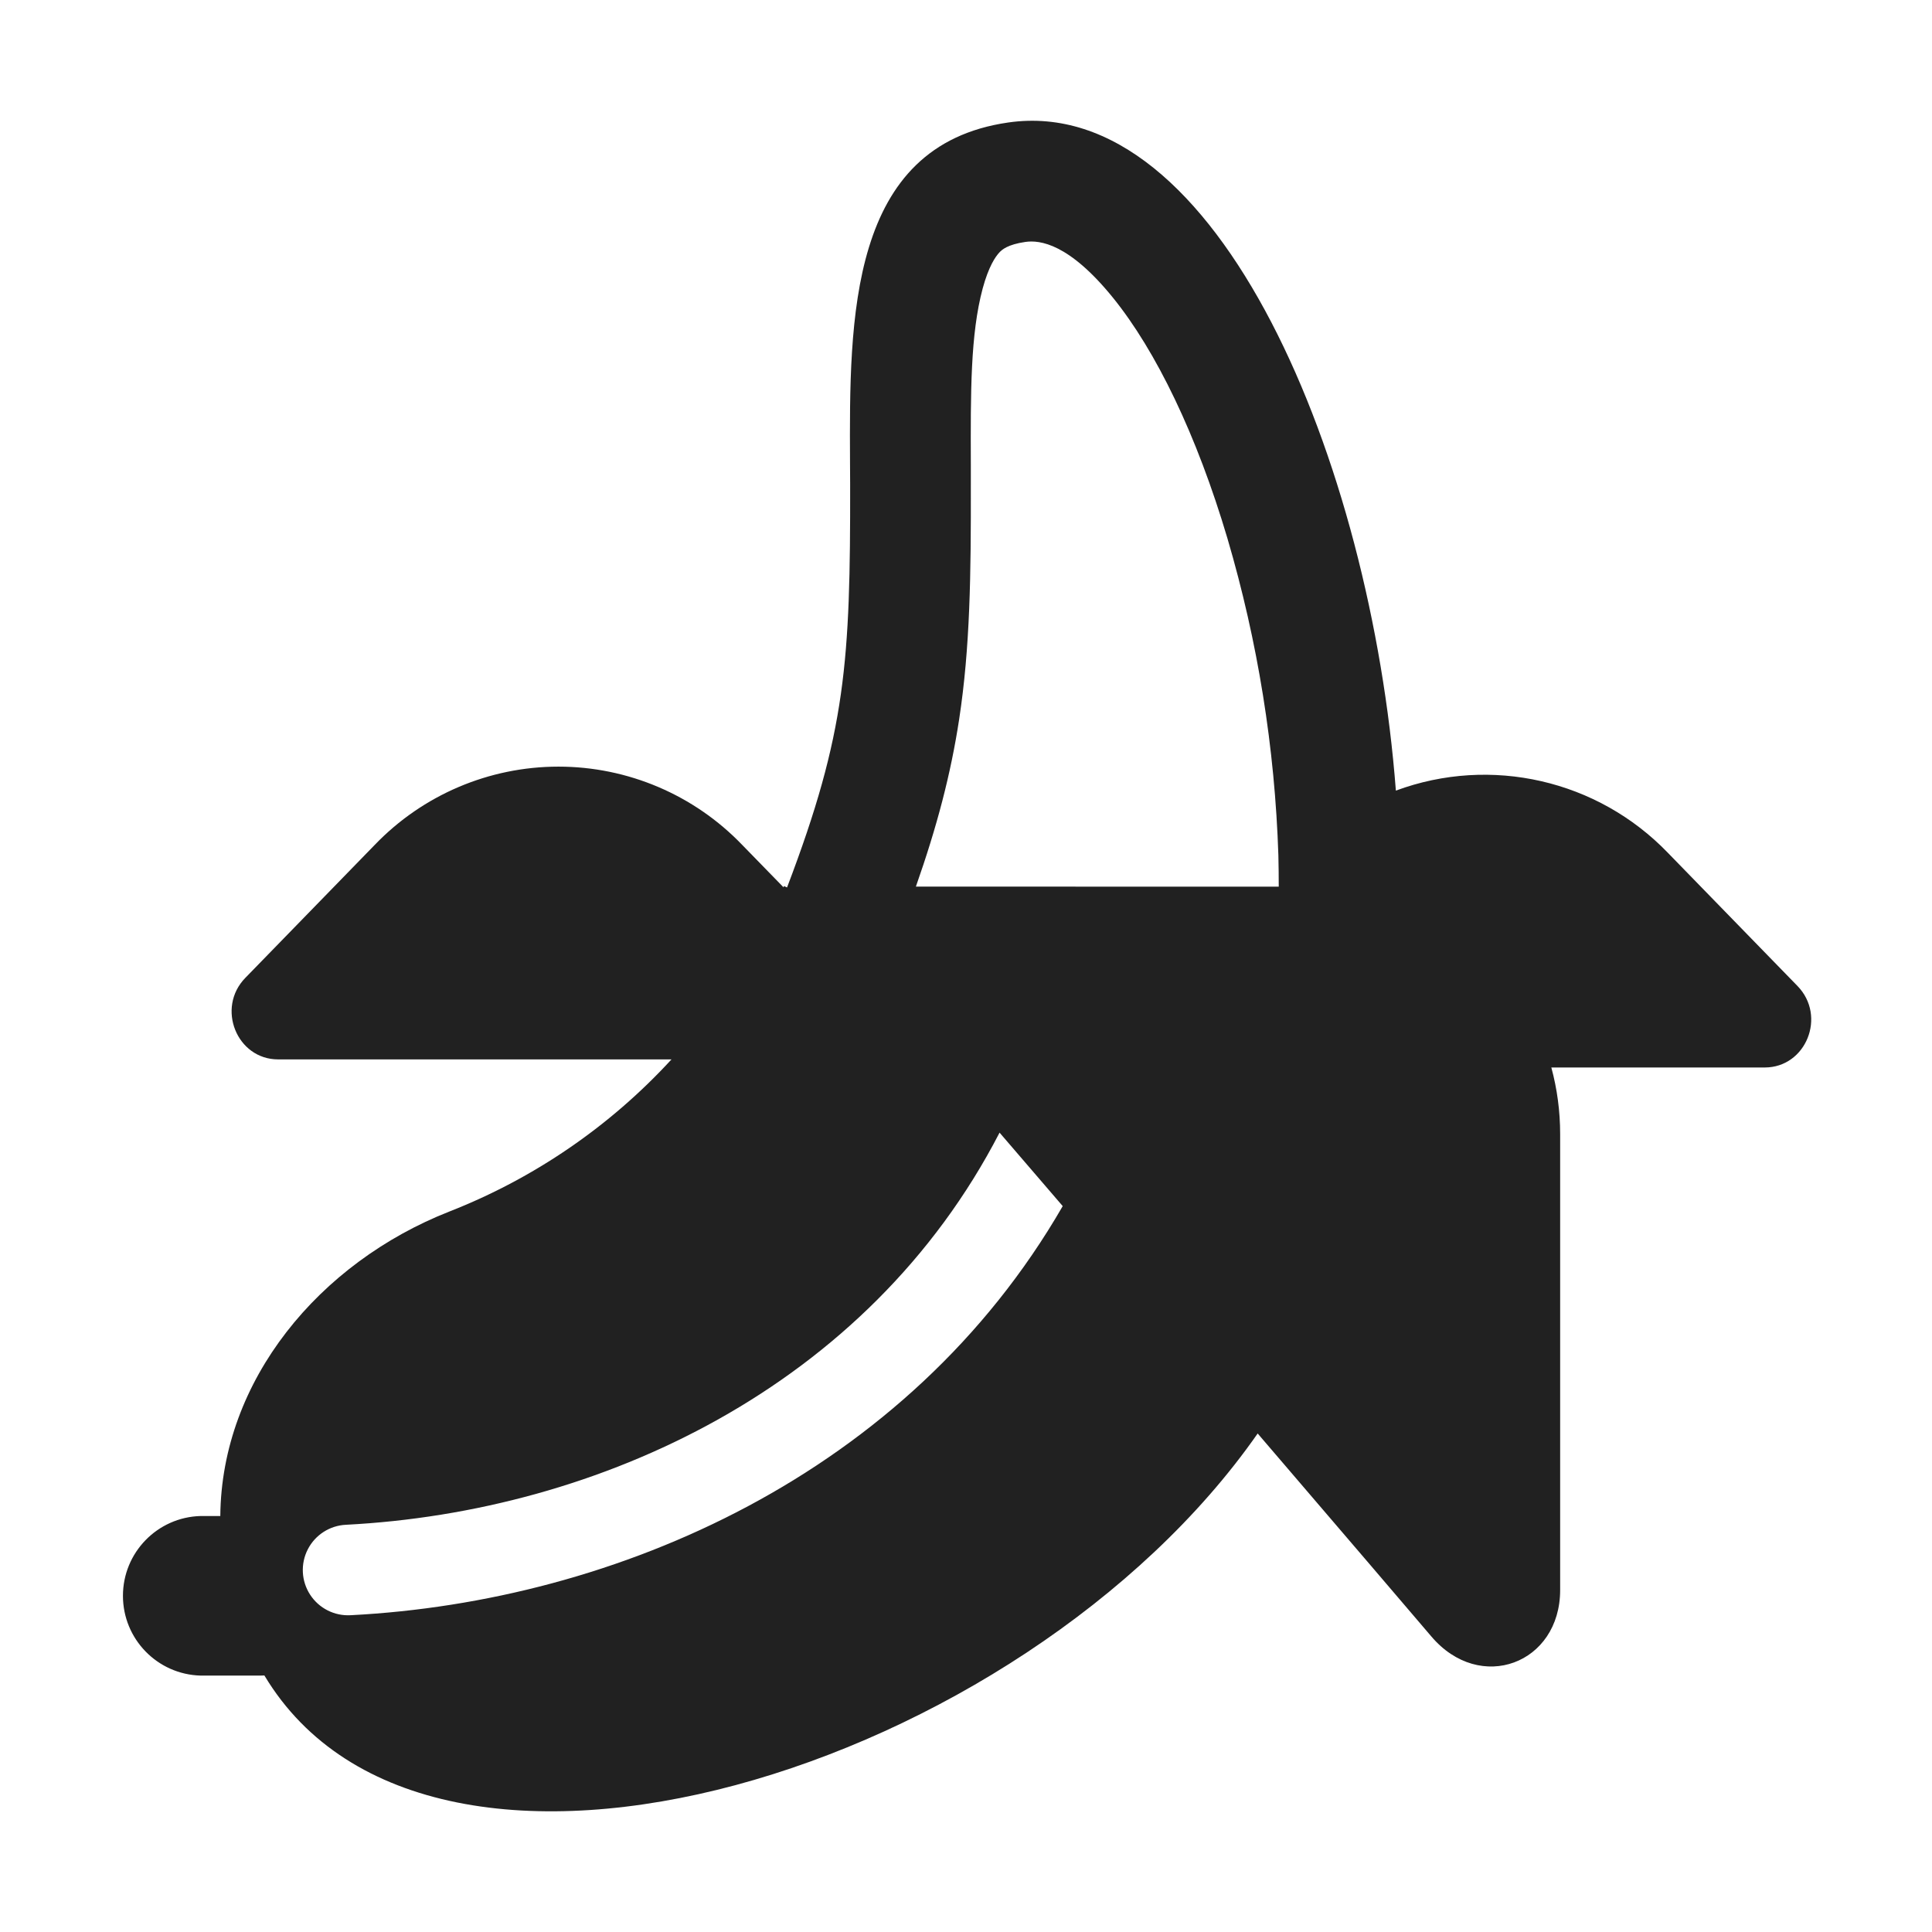
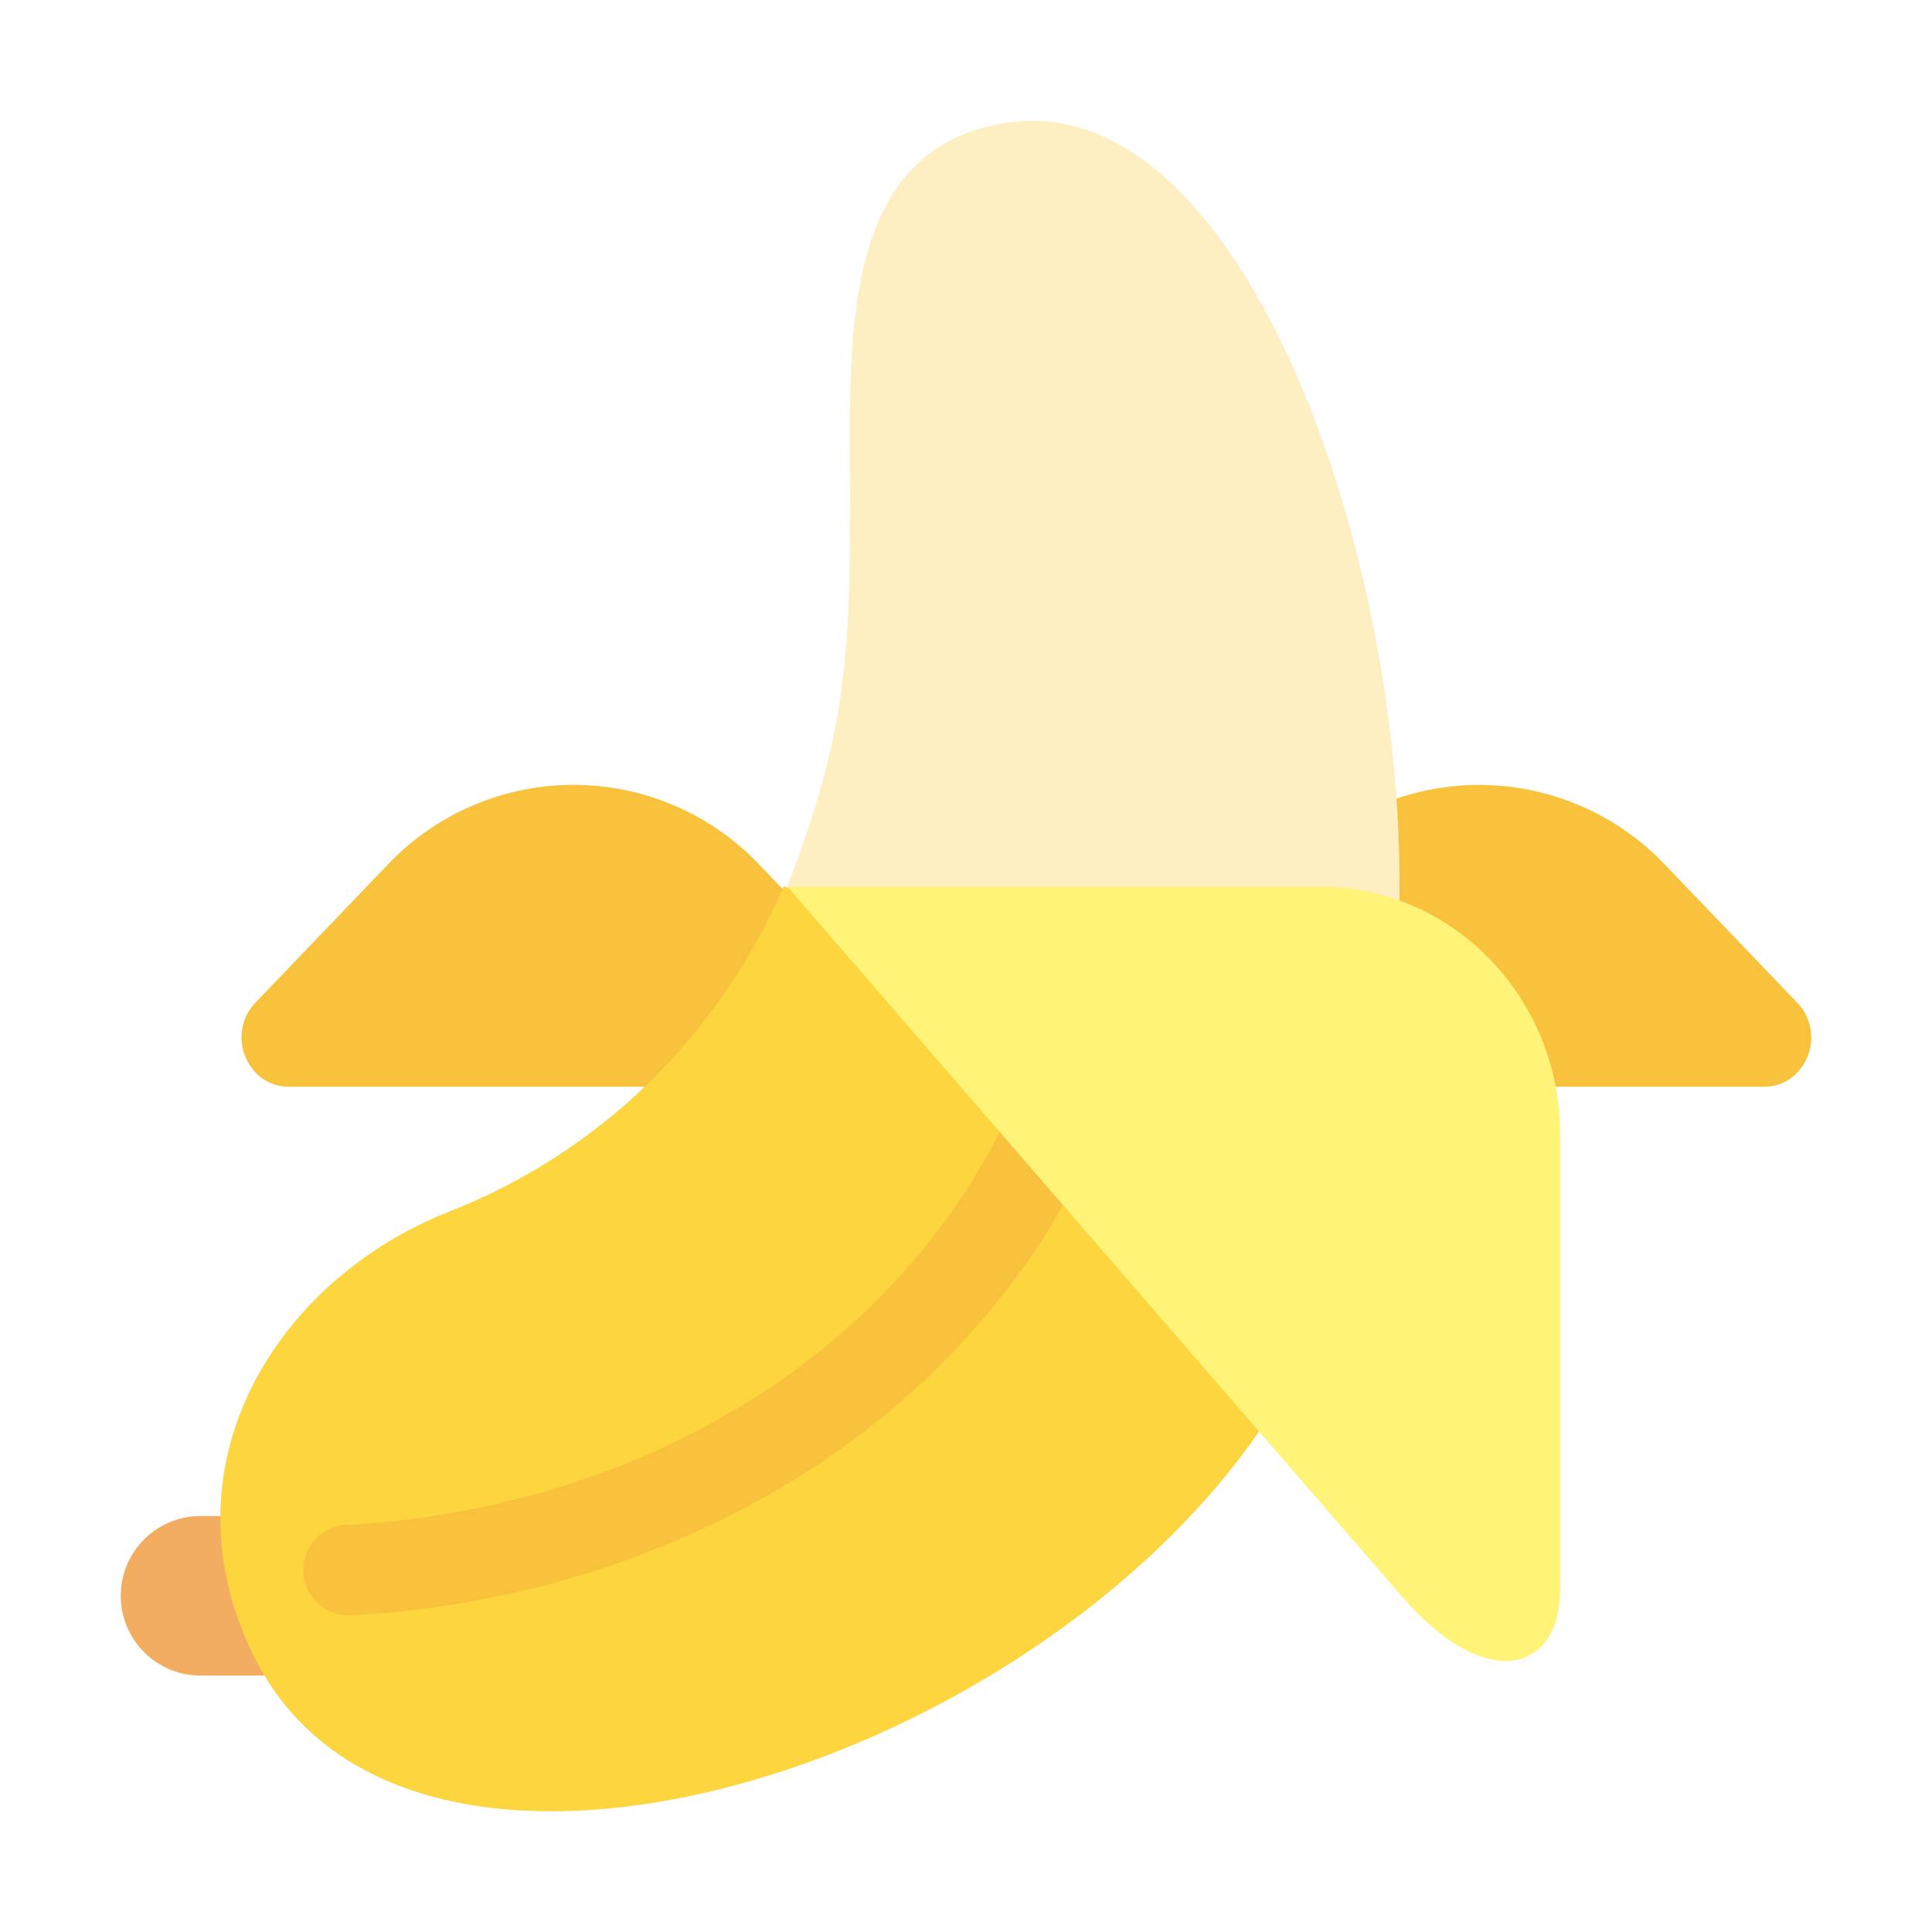
<svg xmlns="http://www.w3.org/2000/svg" fill="none" viewBox="0 0 32 32">
-   <path fill="#212121" d="M11.123 17.547H4.607c-.685 0-1.029-.852-.544-1.35l2.144-2.203a4.22 4.22 0 0 1 6.086 0l.684.702.009-.02.05.023c.98-2.573 1.049-3.745 1.045-6.676l-.002-.368c-.011-2.375-.025-5.246 2.62-5.626 3.471-.5 6.006 5.626 6.421 11.066a4.22 4.22 0 0 1 4.507 1.032l2.145 2.204c.486.5.142 1.35-.543 1.35h-3.534c.095.35.146.721.146 1.103v7.552c0 1.219-1.325 1.723-2.135.767-.305-.359-1.423-1.666-2.875-3.36-3.893 5.578-13.687 8.618-16.452 4.008l-.066.002h-.991a1.322 1.322 0 0 1 0-2.643h.327c.019-2.25 1.64-4.197 3.796-5.044a9.9 9.9 0 0 0 3.678-2.52m10.057-2.86q0-.255-.006-.518a21 21 0 0 0-.844-5.251c-.507-1.71-1.182-3.106-1.899-3.99-.726-.895-1.209-.954-1.447-.92-.297.043-.389.13-.429.172-.067.07-.18.234-.279.6-.203.756-.2 1.715-.196 2.915v.324c.003 1.513-.012 2.706-.193 3.893-.139.912-.368 1.78-.717 2.774zm-4.624 4.074c-2.182 4.222-6.642 6.28-10.825 6.495a.75.75 0 1 0 .077 1.498c4.392-.225 9.229-2.332 11.794-6.776z" />
+   <path fill="#f3ad61" d="M2 26.431c0-.73.592-1.321 1.322-1.321h.99a1.322 1.322 0 0 1 0 2.643h-.99c-.73 0-1.322-.592-1.322-1.322" />
+   <path fill="#f9c23c" d="M19.783 18h9.435c.695 0 1.045-.876.55-1.392l-2.178-2.272a4.244 4.244 0 0 0-6.181 0l-2.179 2.272c-.492.514-.142 1.392.553 1.392M4.783 18h9.434c.695 0 1.045-.878.553-1.392l-2.18-2.272a4.243 4.243 0 0 0-6.182 0L4.23 16.608c-.492.514-.142 1.392.553 1.392" />
+   <path fill="#feefc2" d="M16.7 2.029c4.92-.708 7.96 11.897 5.745 16.99-2.215 5.094-6.997 6.21-12.07 8.204-.561.22-1.138.325-1.705.325-1.924 0-2.97 1.582-3.7-.375-.942-2.535.293-5.376 2.76-6.344 2.684-1.053 4.111-3.077 5.185-5.818 1.096-2.795 1.17-3.941 1.166-6.988-.005-2.437-.165-5.594 2.619-5.994" />
+   <path fill="#fcd53f" d="m22.445 19.02-9.46-4.344c-1.086 2.498-3.053 4.411-5.54 5.39-2.881 1.132-4.807 4.23-3.23 7.386 3.151 6.304 18.23-.066 18.23-8.433" />
+   <path fill="#f9c23c" fill-rule="evenodd" d="M18.24 16.482a.75.75 0 0 1 .486.942c-1.98 6.201-7.756 9.065-12.918 9.33a.75.75 0 0 1-.077-1.498c4.738-.243 9.83-2.852 11.566-8.288a.75.75 0 0 1 .943-.486" clip-rule="evenodd" />
+   <path fill="#fff478" d="m23.24 26.467-10.197-11.78h9.004c2.126.107 3.794 1.91 3.794 4.097v7.552c0 1.33-1.197 1.736-2.6.131" />
</svg>
